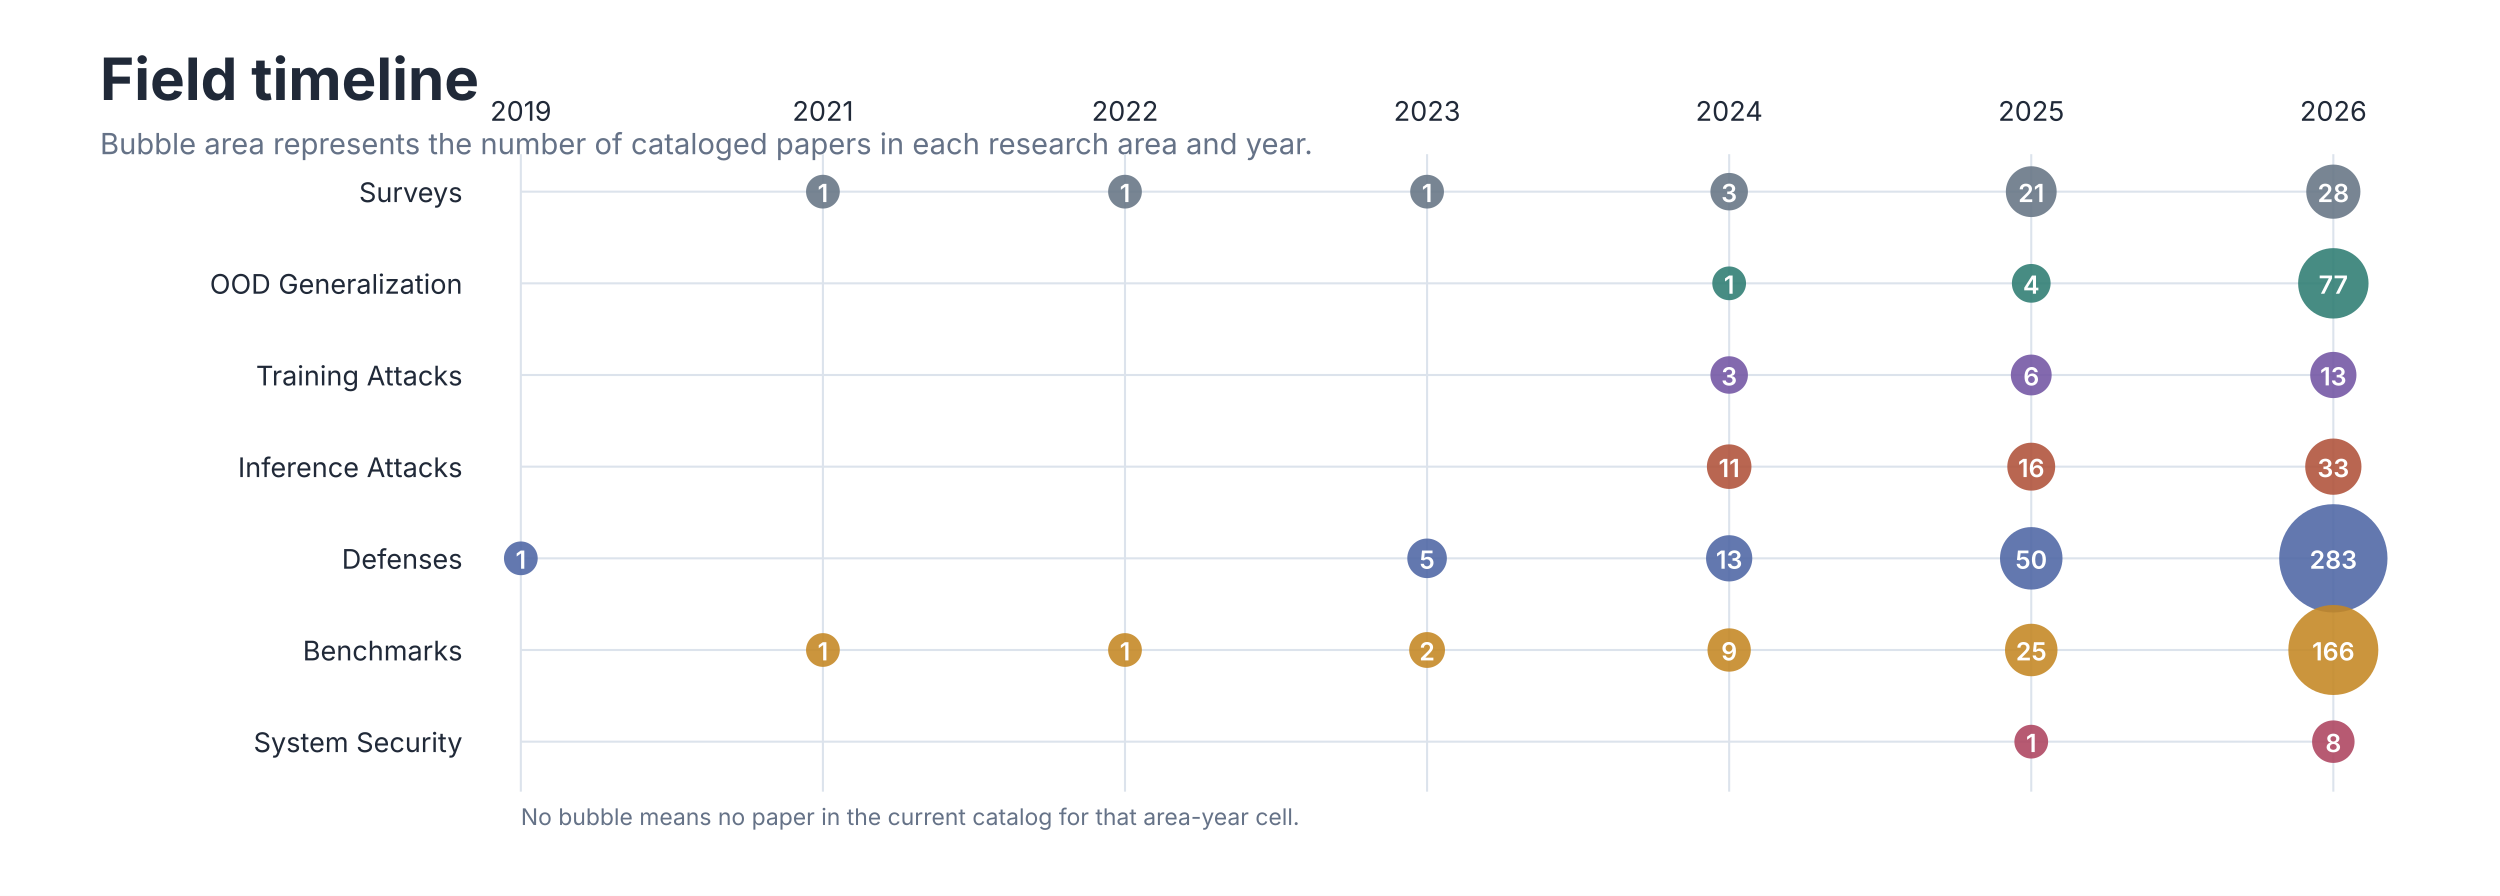
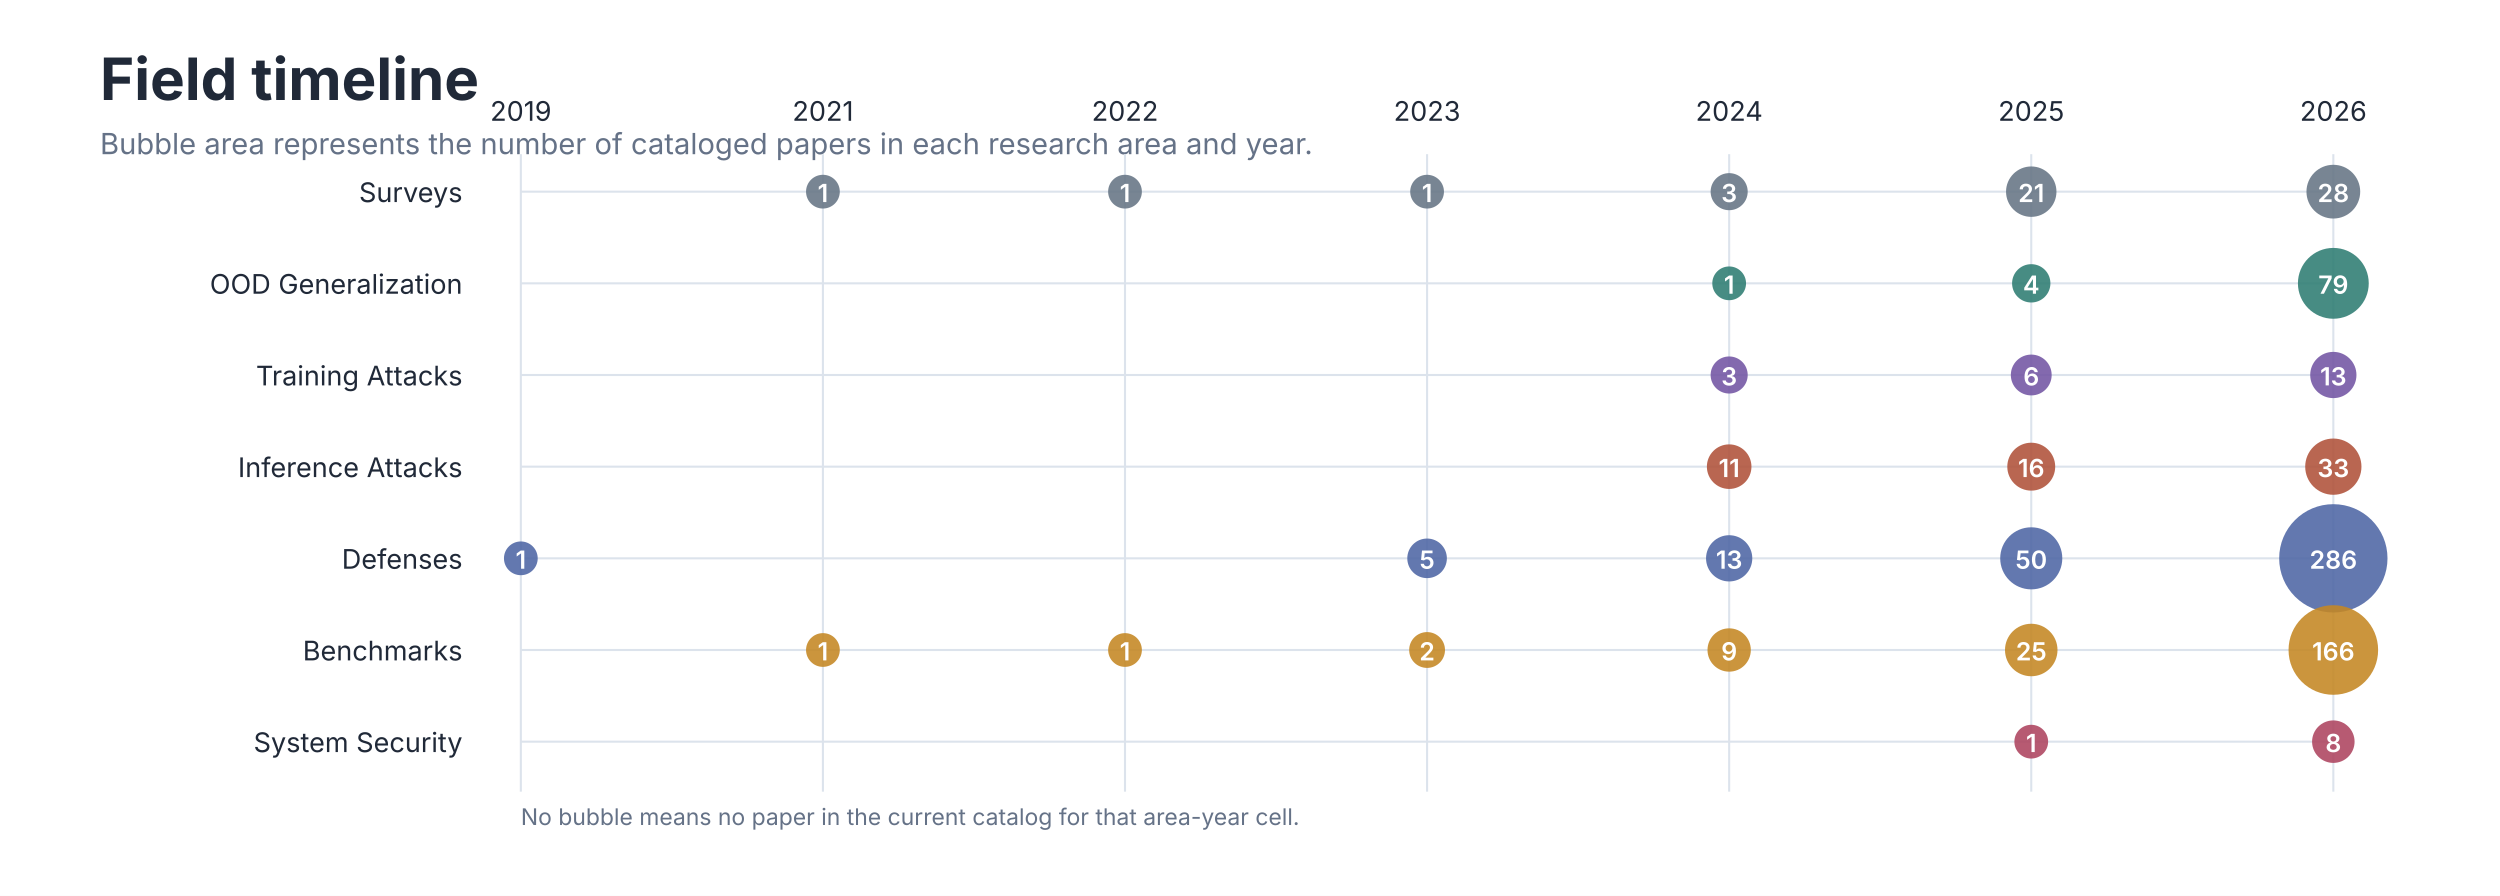
<svg xmlns="http://www.w3.org/2000/svg" role="img" aria-labelledby="title desc" viewBox="0 0 1200 430">
  <style>
text { font-family: -apple-system, BlinkMacSystemFont, 'Segoe UI', sans-serif; }
.title { font-size: 28px; font-weight: 650; fill: #202938; }
.subtitle { font-size: 14px; fill: #657287; }
.axis { font-size: 13px; fill: #657287; }
.label { font-size: 13px; fill: #202938; }
.small { font-size: 11px; fill: #657287; }
</style>
  <rect width="1200" height="430" fill="#FFFFFF" />
  <text class="title" x="48" y="48">Field timeline</text>
  <text class="subtitle" x="48" y="74">Bubble area represents the number of cataloged papers in each research area and year.</text>
  <line x1="250.0" y1="74" x2="250.0" y2="380" stroke="#DCE3EC" />
  <text class="label" x="250.0" y="58" text-anchor="middle">2019</text>
  <line x1="395.0" y1="74" x2="395.0" y2="380" stroke="#DCE3EC" />
  <text class="label" x="395.0" y="58" text-anchor="middle">2021</text>
  <line x1="540.0" y1="74" x2="540.0" y2="380" stroke="#DCE3EC" />
  <text class="label" x="540.0" y="58" text-anchor="middle">2022</text>
  <line x1="685.0" y1="74" x2="685.0" y2="380" stroke="#DCE3EC" />
  <text class="label" x="685.0" y="58" text-anchor="middle">2023</text>
  <line x1="830.0" y1="74" x2="830.0" y2="380" stroke="#DCE3EC" />
  <text class="label" x="830.0" y="58" text-anchor="middle">2024</text>
  <line x1="975.0" y1="74" x2="975.0" y2="380" stroke="#DCE3EC" />
  <text class="label" x="975.0" y="58" text-anchor="middle">2025</text>
  <line x1="1120.0" y1="74" x2="1120.0" y2="380" stroke="#DCE3EC" />
  <text class="label" x="1120.0" y="58" text-anchor="middle">2026</text>
  <text class="label" x="222" y="97" text-anchor="end">Surveys</text>
  <line x1="250" y1="92" x2="1120" y2="92" stroke="#DCE3EC" />
  <circle cx="395.0" cy="92" r="8.1" fill="#667585" fill-opacity="0.88" />
  <text x="395.0" y="97" text-anchor="middle" font-size="12" font-weight="600" fill="#FFFFFF">1</text>
  <circle cx="540.0" cy="92" r="8.1" fill="#667585" fill-opacity="0.88" />
  <text x="540.0" y="97" text-anchor="middle" font-size="12" font-weight="600" fill="#FFFFFF">1</text>
  <circle cx="685.0" cy="92" r="8.1" fill="#667585" fill-opacity="0.88" />
  <text x="685.0" y="97" text-anchor="middle" font-size="12" font-weight="600" fill="#FFFFFF">1</text>
-   <circle cx="830.0" cy="92" r="9.0" fill="#667585" fill-opacity="0.88" />
+   <circle cx="830.0" cy="92" r="8.9" fill="#667585" fill-opacity="0.88" />
  <text x="830.0" y="97" text-anchor="middle" font-size="12" font-weight="600" fill="#FFFFFF">3</text>
-   <circle cx="975.0" cy="92" r="12.2" fill="#667585" fill-opacity="0.88" />
+   <circle cx="975.0" cy="92" r="12.1" fill="#667585" fill-opacity="0.88" />
  <text x="975.0" y="97" text-anchor="middle" font-size="12" font-weight="600" fill="#FFFFFF">21</text>
-   <circle cx="1120.0" cy="92" r="13.0" fill="#667585" fill-opacity="0.88" />
+   <circle cx="1120.0" cy="92" r="12.9" fill="#667585" fill-opacity="0.88" />
  <text x="1120.0" y="97" text-anchor="middle" font-size="12" font-weight="600" fill="#FFFFFF">28</text>
  <text class="label" x="222" y="141" text-anchor="end">OOD Generalization</text>
  <line x1="250" y1="136" x2="1120" y2="136" stroke="#DCE3EC" />
  <circle cx="830.0" cy="136" r="8.1" fill="#2F7D73" fill-opacity="0.88" />
  <text x="830.0" y="141" text-anchor="middle" font-size="12" font-weight="600" fill="#FFFFFF">1</text>
-   <circle cx="975.0" cy="136" r="9.3" fill="#2F7D73" fill-opacity="0.88" />
+   <circle cx="975.0" cy="136" r="9.2" fill="#2F7D73" fill-opacity="0.88" />
  <text x="975.0" y="141" text-anchor="middle" font-size="12" font-weight="600" fill="#FFFFFF">4</text>
-   <circle cx="1120.0" cy="136" r="16.9" fill="#2F7D73" fill-opacity="0.88" />
-   <text x="1120.0" y="141" text-anchor="middle" font-size="12" font-weight="600" fill="#FFFFFF">77</text>
+   <circle cx="1120.0" cy="136" r="17.0" fill="#2F7D73" fill-opacity="0.88" />
+   <text x="1120.0" y="141" text-anchor="middle" font-size="12" font-weight="600" fill="#FFFFFF">79</text>
  <text class="label" x="222" y="185" text-anchor="end">Training Attacks</text>
  <line x1="250" y1="180" x2="1120" y2="180" stroke="#DCE3EC" />
-   <circle cx="830.0" cy="180" r="9.0" fill="#7356A3" fill-opacity="0.88" />
+   <circle cx="830.0" cy="180" r="8.9" fill="#7356A3" fill-opacity="0.88" />
  <text x="830.0" y="185" text-anchor="middle" font-size="12" font-weight="600" fill="#FFFFFF">3</text>
  <circle cx="975.0" cy="180" r="9.8" fill="#7356A3" fill-opacity="0.88" />
  <text x="975.0" y="185" text-anchor="middle" font-size="12" font-weight="600" fill="#FFFFFF">6</text>
  <circle cx="1120.0" cy="180" r="11.1" fill="#7356A3" fill-opacity="0.88" />
  <text x="1120.0" y="185" text-anchor="middle" font-size="12" font-weight="600" fill="#FFFFFF">13</text>
  <text class="label" x="222" y="229" text-anchor="end">Inference Attacks</text>
  <line x1="250" y1="224" x2="1120" y2="224" stroke="#DCE3EC" />
  <circle cx="830.0" cy="224" r="10.7" fill="#B0523A" fill-opacity="0.88" />
  <text x="830.0" y="229" text-anchor="middle" font-size="12" font-weight="600" fill="#FFFFFF">11</text>
  <circle cx="975.0" cy="224" r="11.5" fill="#B0523A" fill-opacity="0.88" />
  <text x="975.0" y="229" text-anchor="middle" font-size="12" font-weight="600" fill="#FFFFFF">16</text>
  <circle cx="1120.0" cy="224" r="13.5" fill="#B0523A" fill-opacity="0.88" />
  <text x="1120.0" y="229" text-anchor="middle" font-size="12" font-weight="600" fill="#FFFFFF">33</text>
  <text class="label" x="222" y="273" text-anchor="end">Defenses</text>
  <line x1="250" y1="268" x2="1120" y2="268" stroke="#DCE3EC" />
  <circle cx="250.0" cy="268" r="8.1" fill="#4F67A5" fill-opacity="0.88" />
  <text x="250.0" y="273" text-anchor="middle" font-size="12" font-weight="600" fill="#FFFFFF">1</text>
  <circle cx="685.0" cy="268" r="9.5" fill="#4F67A5" fill-opacity="0.88" />
  <text x="685.0" y="273" text-anchor="middle" font-size="12" font-weight="600" fill="#FFFFFF">5</text>
  <circle cx="830.0" cy="268" r="11.1" fill="#4F67A5" fill-opacity="0.88" />
  <text x="830.0" y="273" text-anchor="middle" font-size="12" font-weight="600" fill="#FFFFFF">13</text>
-   <circle cx="975.0" cy="268" r="15.0" fill="#4F67A5" fill-opacity="0.88" />
+   <circle cx="975.0" cy="268" r="14.9" fill="#4F67A5" fill-opacity="0.88" />
  <text x="975.0" y="273" text-anchor="middle" font-size="12" font-weight="600" fill="#FFFFFF">50</text>
  <circle cx="1120.0" cy="268" r="26.0" fill="#4F67A5" fill-opacity="0.88" />
-   <text x="1120.0" y="273" text-anchor="middle" font-size="12" font-weight="600" fill="#FFFFFF">283</text>
+   <text x="1120.0" y="273" text-anchor="middle" font-size="12" font-weight="600" fill="#FFFFFF">286</text>
  <text class="label" x="222" y="317" text-anchor="end">Benchmarks</text>
  <line x1="250" y1="312" x2="1120" y2="312" stroke="#DCE3EC" />
  <circle cx="395.0" cy="312" r="8.1" fill="#C48724" fill-opacity="0.88" />
  <text x="395.0" y="317" text-anchor="middle" font-size="12" font-weight="600" fill="#FFFFFF">1</text>
  <circle cx="540.0" cy="312" r="8.1" fill="#C48724" fill-opacity="0.88" />
  <text x="540.0" y="317" text-anchor="middle" font-size="12" font-weight="600" fill="#FFFFFF">1</text>
  <circle cx="685.0" cy="312" r="8.6" fill="#C48724" fill-opacity="0.88" />
  <text x="685.0" y="317" text-anchor="middle" font-size="12" font-weight="600" fill="#FFFFFF">2</text>
  <circle cx="830.0" cy="312" r="10.4" fill="#C48724" fill-opacity="0.88" />
  <text x="830.0" y="317" text-anchor="middle" font-size="12" font-weight="600" fill="#FFFFFF">9</text>
  <circle cx="975.0" cy="312" r="12.6" fill="#C48724" fill-opacity="0.88" />
  <text x="975.0" y="317" text-anchor="middle" font-size="12" font-weight="600" fill="#FFFFFF">25</text>
-   <circle cx="1120.0" cy="312" r="21.6" fill="#C48724" fill-opacity="0.88" />
+   <circle cx="1120.0" cy="312" r="21.5" fill="#C48724" fill-opacity="0.88" />
  <text x="1120.0" y="317" text-anchor="middle" font-size="12" font-weight="600" fill="#FFFFFF">166</text>
  <text class="label" x="222" y="361" text-anchor="end">System Security</text>
  <line x1="250" y1="356" x2="1120" y2="356" stroke="#DCE3EC" />
  <circle cx="975.0" cy="356" r="8.1" fill="#AE4560" fill-opacity="0.88" />
  <text x="975.0" y="361" text-anchor="middle" font-size="12" font-weight="600" fill="#FFFFFF">1</text>
  <circle cx="1120.0" cy="356" r="10.2" fill="#AE4560" fill-opacity="0.88" />
  <text x="1120.0" y="361" text-anchor="middle" font-size="12" font-weight="600" fill="#FFFFFF">8</text>
  <text class="small" x="250" y="396">No bubble means no paper in the current catalog for that area-year cell.</text>
</svg>
